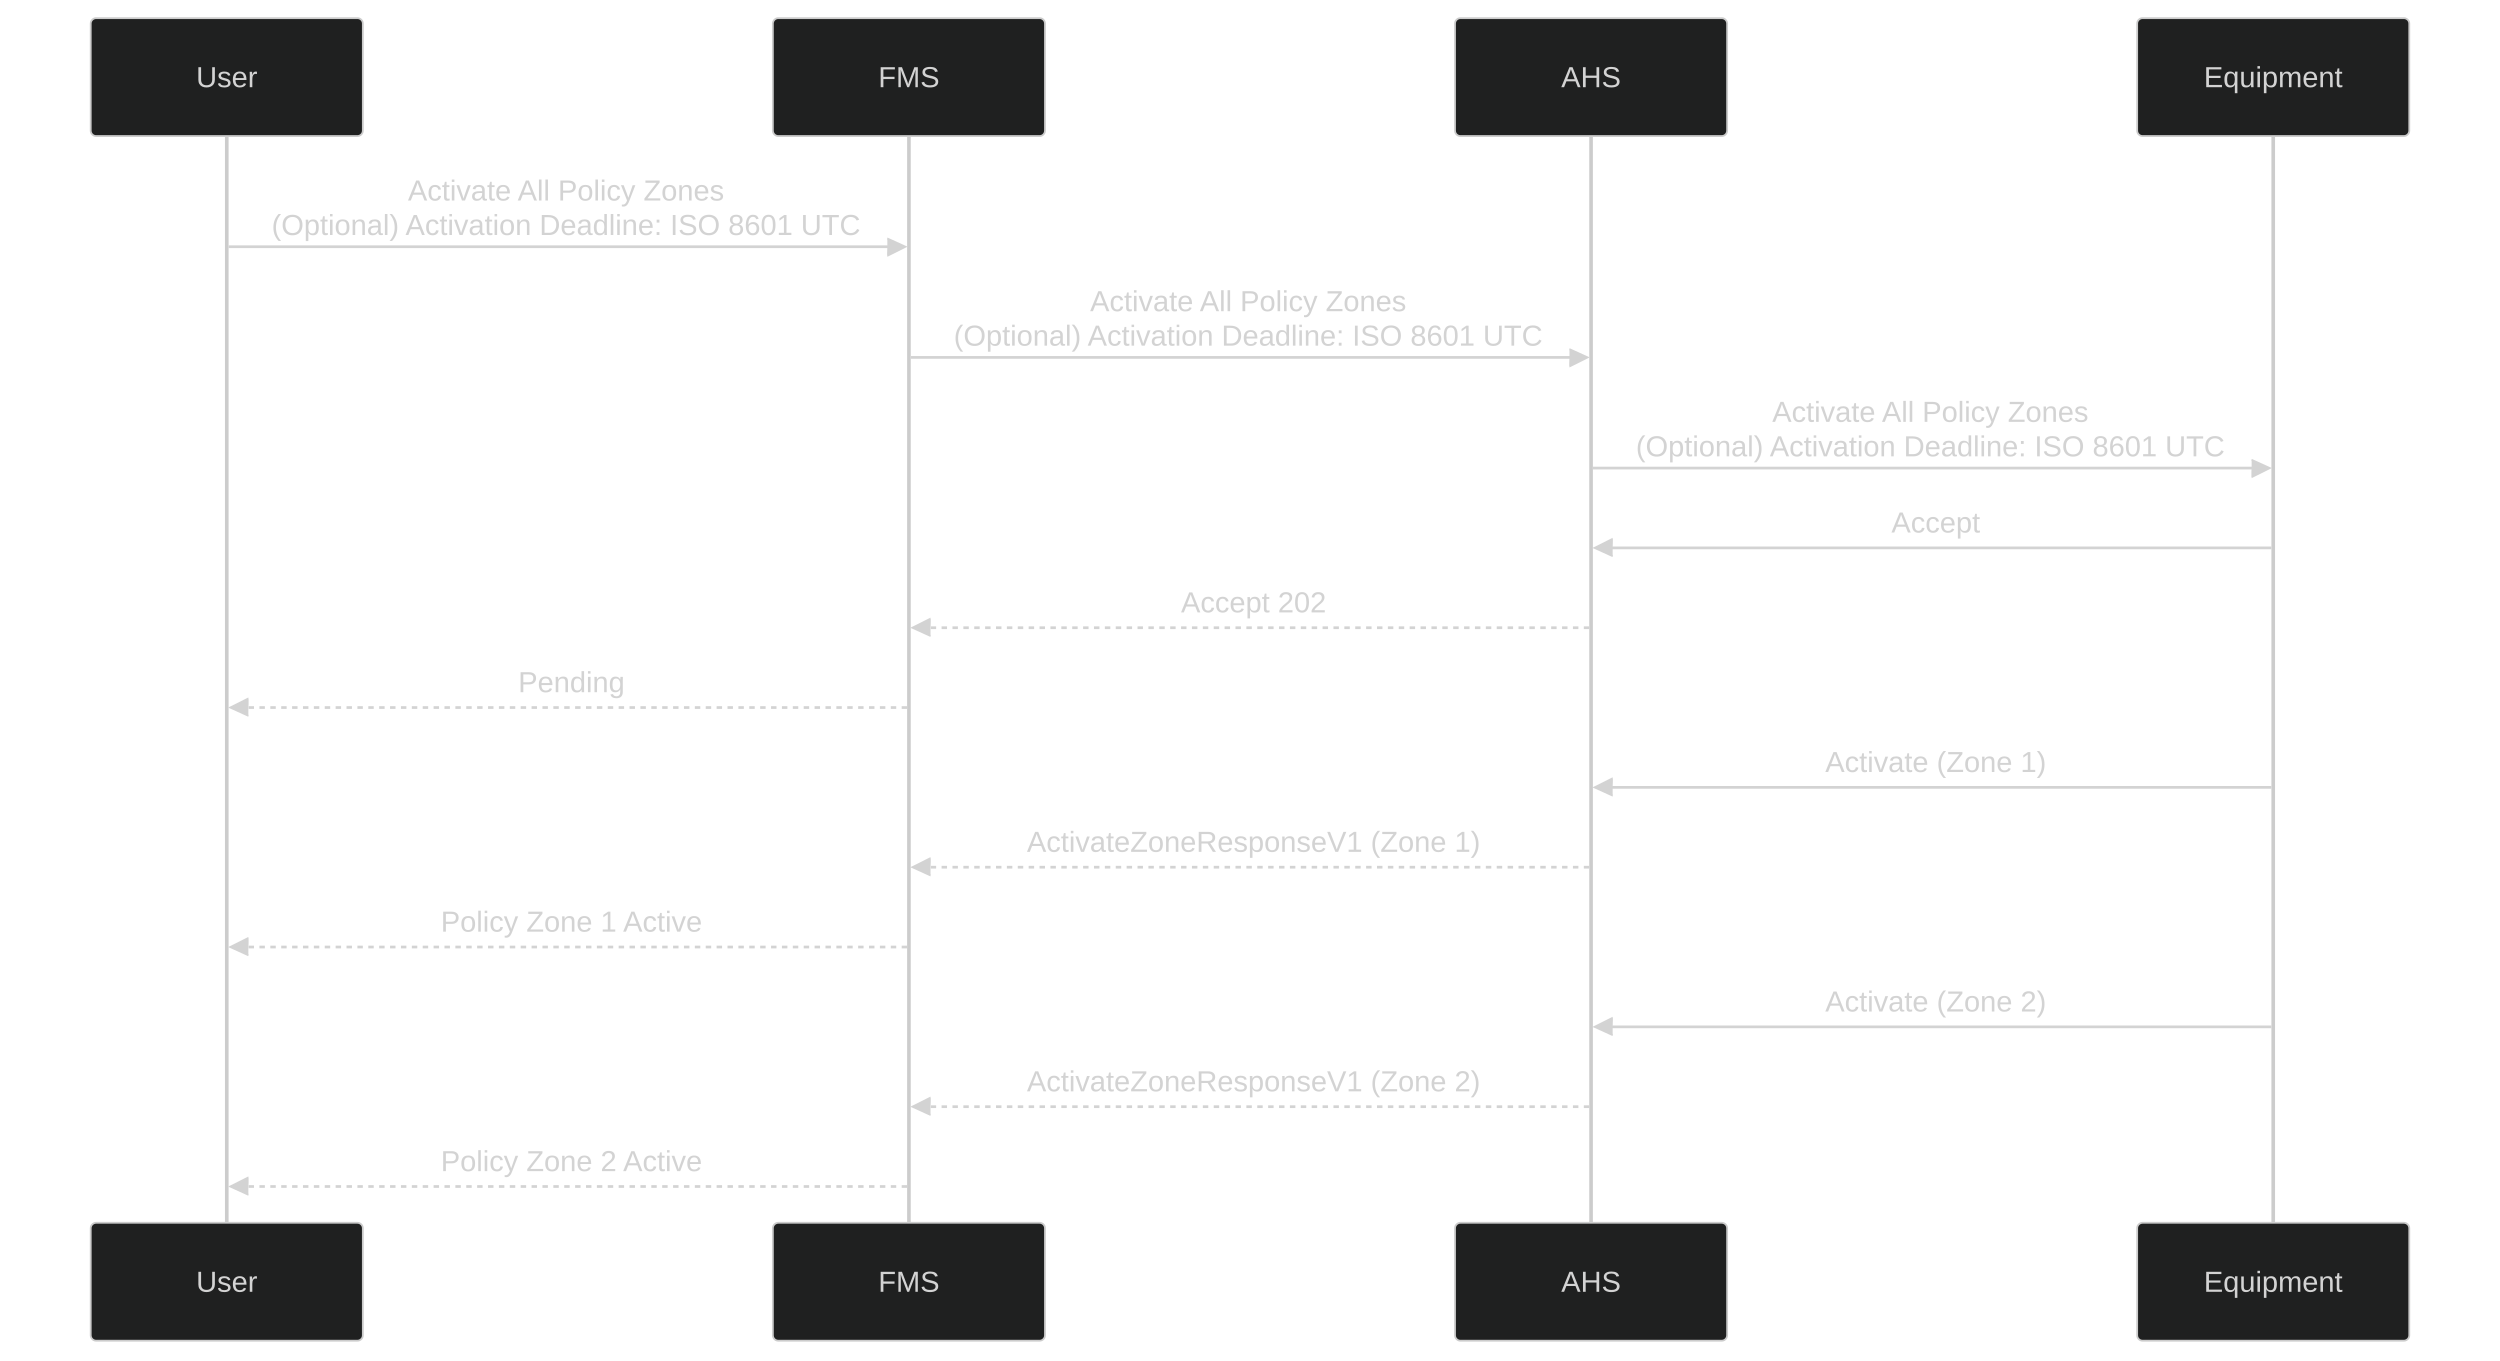
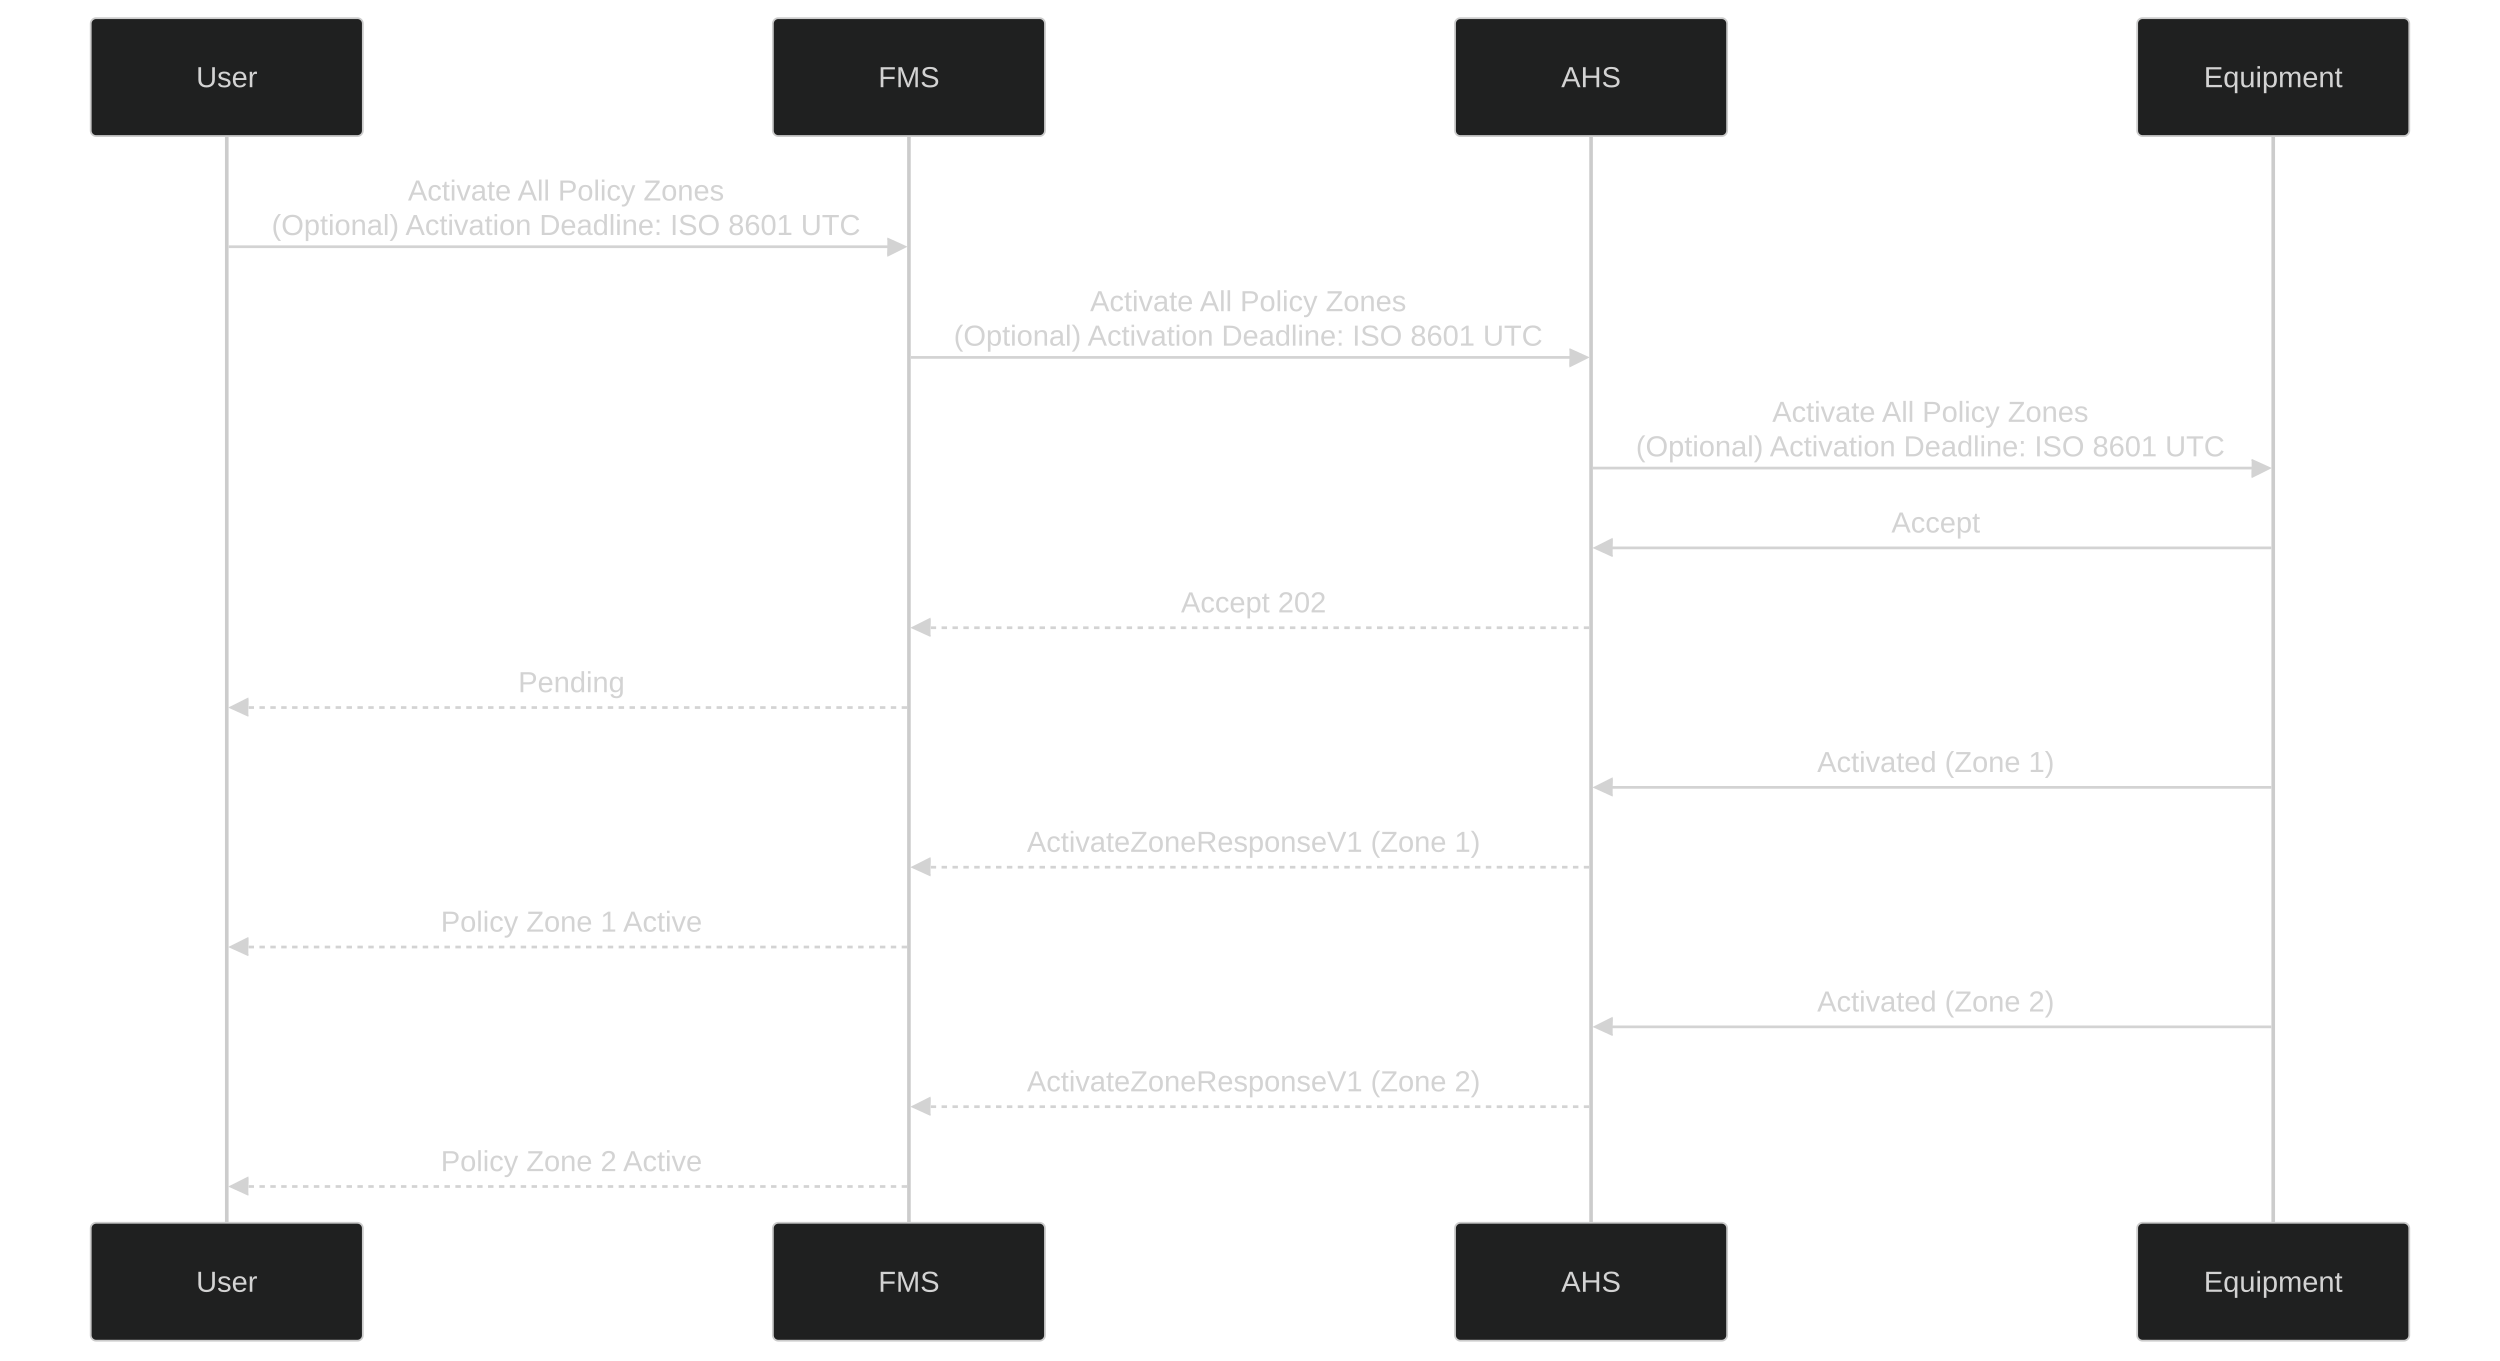
<svg xmlns="http://www.w3.org/2000/svg" aria-roledescription="sequence" role="graphics-document document" viewBox="-50 -10 1378 750" style="max-width: 1378px;" width="100%" id="mermaidGraphInSVG">
  <g>
    <rect class="actor actor-bottom" ry="3" rx="3" name="Equipment" height="65" width="150" stroke="#666" fill="#eaeaea" y="664" x="1128" />
    <text style="text-anchor: middle; font-size: 16px; font-weight: 400;" class="actor actor-box" alignment-baseline="central" dominant-baseline="central" y="696.5" x="1203">
      <tspan dy="0" x="1203">Equipment</tspan>
    </text>
  </g>
  <g>
    <rect class="actor actor-bottom" ry="3" rx="3" name="AHS" height="65" width="150" stroke="#666" fill="#eaeaea" y="664" x="752" />
    <text style="text-anchor: middle; font-size: 16px; font-weight: 400;" class="actor actor-box" alignment-baseline="central" dominant-baseline="central" y="696.5" x="827">
      <tspan dy="0" x="827">AHS</tspan>
    </text>
  </g>
  <g>
    <rect class="actor actor-bottom" ry="3" rx="3" name="FMS" height="65" width="150" stroke="#666" fill="#eaeaea" y="664" x="376" />
    <text style="text-anchor: middle; font-size: 16px; font-weight: 400;" class="actor actor-box" alignment-baseline="central" dominant-baseline="central" y="696.5" x="451">
      <tspan dy="0" x="451">FMS</tspan>
    </text>
  </g>
  <g>
    <rect class="actor actor-bottom" ry="3" rx="3" name="User" height="65" width="150" stroke="#666" fill="#eaeaea" y="664" x="0" />
    <text style="text-anchor: middle; font-size: 16px; font-weight: 400;" class="actor actor-box" alignment-baseline="central" dominant-baseline="central" y="696.5" x="75">
      <tspan dy="0" x="75">User</tspan>
    </text>
  </g>
  <g>
-     <line name="Equipment" stroke="#999" stroke-width="0.5px" class="actor-line 200" y2="664" x2="1203" y1="65" x1="1203" id="actor443" />
-     <g id="root-443">
+     <line name="Equipment" stroke="#999" stroke-width="0.5px" class="actor-line 200" y2="664" x2="1203" y1="65" x1="1203" id="actor451" />
+     <g id="root-451">
      <rect class="actor actor-top" ry="3" rx="3" name="Equipment" height="65" width="150" stroke="#666" fill="#eaeaea" y="0" x="1128" />
      <text style="text-anchor: middle; font-size: 16px; font-weight: 400;" class="actor actor-box" alignment-baseline="central" dominant-baseline="central" y="32.5" x="1203">
        <tspan dy="0" x="1203">Equipment</tspan>
      </text>
    </g>
  </g>
  <g>
-     <line name="AHS" stroke="#999" stroke-width="0.5px" class="actor-line 200" y2="664" x2="827" y1="65" x1="827" id="actor442" />
-     <g id="root-442">
+     <line name="AHS" stroke="#999" stroke-width="0.5px" class="actor-line 200" y2="664" x2="827" y1="65" x1="827" id="actor450" />
+     <g id="root-450">
      <rect class="actor actor-top" ry="3" rx="3" name="AHS" height="65" width="150" stroke="#666" fill="#eaeaea" y="0" x="752" />
      <text style="text-anchor: middle; font-size: 16px; font-weight: 400;" class="actor actor-box" alignment-baseline="central" dominant-baseline="central" y="32.5" x="827">
        <tspan dy="0" x="827">AHS</tspan>
      </text>
    </g>
  </g>
  <g>
-     <line name="FMS" stroke="#999" stroke-width="0.5px" class="actor-line 200" y2="664" x2="451" y1="65" x1="451" id="actor441" />
-     <g id="root-441">
+     <line name="FMS" stroke="#999" stroke-width="0.5px" class="actor-line 200" y2="664" x2="451" y1="65" x1="451" id="actor449" />
+     <g id="root-449">
      <rect class="actor actor-top" ry="3" rx="3" name="FMS" height="65" width="150" stroke="#666" fill="#eaeaea" y="0" x="376" />
      <text style="text-anchor: middle; font-size: 16px; font-weight: 400;" class="actor actor-box" alignment-baseline="central" dominant-baseline="central" y="32.5" x="451">
        <tspan dy="0" x="451">FMS</tspan>
      </text>
    </g>
  </g>
  <g>
-     <line name="User" stroke="#999" stroke-width="0.5px" class="actor-line 200" y2="664" x2="75" y1="65" x1="75" id="actor440" />
-     <g id="root-440">
+     <line name="User" stroke="#999" stroke-width="0.5px" class="actor-line 200" y2="664" x2="75" y1="65" x1="75" id="actor448" />
+     <g id="root-448">
      <rect class="actor actor-top" ry="3" rx="3" name="User" height="65" width="150" stroke="#666" fill="#eaeaea" y="0" x="0" />
      <text style="text-anchor: middle; font-size: 16px; font-weight: 400;" class="actor actor-box" alignment-baseline="central" dominant-baseline="central" y="32.5" x="75">
        <tspan dy="0" x="75">User</tspan>
      </text>
    </g>
  </g>
  <style>#mermaidGraphInSVG{font-family:"trebuchet ms",verdana,arial,sans-serif;font-size:16px;fill:#ccc;}@keyframes edge-animation-frame{from{stroke-dashoffset:0;}}@keyframes dash{to{stroke-dashoffset:0;}}#mermaidGraphInSVG .edge-animation-slow{stroke-dasharray:9,5!important;stroke-dashoffset:900;animation:dash 50s linear infinite;stroke-linecap:round;}#mermaidGraphInSVG .edge-animation-fast{stroke-dasharray:9,5!important;stroke-dashoffset:900;animation:dash 20s linear infinite;stroke-linecap:round;}#mermaidGraphInSVG .error-icon{fill:#a44141;}#mermaidGraphInSVG .error-text{fill:#ddd;stroke:#ddd;}#mermaidGraphInSVG .edge-thickness-normal{stroke-width:1px;}#mermaidGraphInSVG .edge-thickness-thick{stroke-width:3.5px;}#mermaidGraphInSVG .edge-pattern-solid{stroke-dasharray:0;}#mermaidGraphInSVG .edge-thickness-invisible{stroke-width:0;fill:none;}#mermaidGraphInSVG .edge-pattern-dashed{stroke-dasharray:3;}#mermaidGraphInSVG .edge-pattern-dotted{stroke-dasharray:2;}#mermaidGraphInSVG .marker{fill:lightgrey;stroke:lightgrey;}#mermaidGraphInSVG .marker.cross{stroke:lightgrey;}#mermaidGraphInSVG svg{font-family:"trebuchet ms",verdana,arial,sans-serif;font-size:16px;}#mermaidGraphInSVG p{margin:0;}#mermaidGraphInSVG .actor{stroke:#ccc;fill:#1f2020;}#mermaidGraphInSVG text.actor&gt;tspan{fill:lightgrey;stroke:none;}#mermaidGraphInSVG .actor-line{stroke:#ccc;}#mermaidGraphInSVG .messageLine0{stroke-width:1.5;stroke-dasharray:none;stroke:lightgrey;}#mermaidGraphInSVG .messageLine1{stroke-width:1.5;stroke-dasharray:2,2;stroke:lightgrey;}#mermaidGraphInSVG #arrowhead path{fill:lightgrey;stroke:lightgrey;}#mermaidGraphInSVG .sequenceNumber{fill:black;}#mermaidGraphInSVG #sequencenumber{fill:lightgrey;}#mermaidGraphInSVG #crosshead path{fill:lightgrey;stroke:lightgrey;}#mermaidGraphInSVG .messageText{fill:lightgrey;stroke:none;}#mermaidGraphInSVG .labelBox{stroke:#ccc;fill:#1f2020;}#mermaidGraphInSVG .labelText,#mermaidGraphInSVG .labelText&gt;tspan{fill:lightgrey;stroke:none;}#mermaidGraphInSVG .loopText,#mermaidGraphInSVG .loopText&gt;tspan{fill:lightgrey;stroke:none;}#mermaidGraphInSVG .loopLine{stroke-width:2px;stroke-dasharray:2,2;stroke:#ccc;fill:#ccc;}#mermaidGraphInSVG .note{stroke:hsl(180, 0%, 18.353%);fill:hsl(180, 1.587%, 28.353%);}#mermaidGraphInSVG .noteText,#mermaidGraphInSVG .noteText&gt;tspan{fill:rgb(183.848, 181.552, 181.552);stroke:none;}#mermaidGraphInSVG .activation0{fill:hsl(180, 1.587%, 28.353%);stroke:#ccc;}#mermaidGraphInSVG .activation1{fill:hsl(180, 1.587%, 28.353%);stroke:#ccc;}#mermaidGraphInSVG .activation2{fill:hsl(180, 1.587%, 28.353%);stroke:#ccc;}#mermaidGraphInSVG .actorPopupMenu{position:absolute;}#mermaidGraphInSVG .actorPopupMenuPanel{position:absolute;fill:#1f2020;box-shadow:0px 8px 16px 0px rgba(0,0,0,0.2);filter:drop-shadow(3px 5px 2px rgb(0 0 0 / 0.4));}#mermaidGraphInSVG .actor-man line{stroke:#ccc;fill:#1f2020;}#mermaidGraphInSVG .actor-man circle,#mermaidGraphInSVG line{stroke:#ccc;fill:#1f2020;stroke-width:2px;}#mermaidGraphInSVG :root{--mermaid-font-family:"trebuchet ms",verdana,arial,sans-serif;}</style>
  <g />
  <defs>
    <symbol height="24" width="24" id="computer">
      <path d="M2 2v13h20v-13h-20zm18 11h-16v-9h16v9zm-10.228 6l.466-1h3.524l.467 1h-4.457zm14.228 3h-24l2-6h2.104l-1.33 4h18.45l-1.297-4h2.073l2 6zm-5-10h-14v-7h14v7z" transform="scale(.5)" />
    </symbol>
  </defs>
  <defs>
    <symbol clip-rule="evenodd" fill-rule="evenodd" id="database">
      <path d="M12.258.001l.256.004.255.005.253.008.251.01.249.012.247.015.246.016.242.019.241.02.239.023.236.024.233.027.231.028.229.031.225.032.223.034.22.036.217.038.214.04.211.041.208.043.205.045.201.046.198.048.194.05.191.051.187.053.183.054.18.056.175.057.172.059.168.06.163.061.16.063.155.064.15.066.074.033.073.033.071.034.07.034.069.035.068.035.067.035.066.035.064.036.064.036.062.036.06.036.06.037.058.037.058.037.055.038.055.038.053.038.052.038.051.039.05.039.048.039.047.039.045.04.044.04.043.04.041.04.04.041.039.041.037.041.036.041.034.041.033.042.032.042.03.042.029.042.027.042.026.043.024.043.023.043.021.043.02.043.018.044.017.043.015.044.013.044.012.044.011.045.009.044.007.045.006.045.004.045.002.045.001.045v17l-.001.045-.002.045-.004.045-.006.045-.007.045-.009.044-.011.045-.012.044-.013.044-.015.044-.017.043-.018.044-.02.043-.021.043-.023.043-.024.043-.026.043-.027.042-.029.042-.03.042-.032.042-.033.042-.034.041-.036.041-.037.041-.039.041-.04.041-.041.04-.043.04-.044.04-.045.04-.047.039-.048.039-.05.039-.051.039-.052.038-.053.038-.055.038-.055.038-.058.037-.058.037-.06.037-.06.036-.062.036-.064.036-.064.036-.066.035-.067.035-.068.035-.069.035-.07.034-.071.034-.073.033-.074.033-.15.066-.155.064-.16.063-.163.061-.168.06-.172.059-.175.057-.18.056-.183.054-.187.053-.191.051-.194.05-.198.048-.201.046-.205.045-.208.043-.211.041-.214.04-.217.038-.22.036-.223.034-.225.032-.229.031-.231.028-.233.027-.236.024-.239.023-.241.02-.242.019-.246.016-.247.015-.249.012-.251.01-.253.008-.255.005-.256.004-.258.001-.258-.001-.256-.004-.255-.005-.253-.008-.251-.01-.249-.012-.247-.015-.245-.016-.243-.019-.241-.02-.238-.023-.236-.024-.234-.027-.231-.028-.228-.031-.226-.032-.223-.034-.22-.036-.217-.038-.214-.04-.211-.041-.208-.043-.204-.045-.201-.046-.198-.048-.195-.05-.19-.051-.187-.053-.184-.054-.179-.056-.176-.057-.172-.059-.167-.06-.164-.061-.159-.063-.155-.064-.151-.066-.074-.033-.072-.033-.072-.034-.07-.034-.069-.035-.068-.035-.067-.035-.066-.035-.064-.036-.063-.036-.062-.036-.061-.036-.06-.037-.058-.037-.057-.037-.056-.038-.055-.038-.053-.038-.052-.038-.051-.039-.049-.039-.049-.039-.046-.039-.046-.04-.044-.04-.043-.04-.041-.04-.04-.041-.039-.041-.037-.041-.036-.041-.034-.041-.033-.042-.032-.042-.03-.042-.029-.042-.027-.042-.026-.043-.024-.043-.023-.043-.021-.043-.02-.043-.018-.044-.017-.043-.015-.044-.013-.044-.012-.044-.011-.045-.009-.044-.007-.045-.006-.045-.004-.045-.002-.045-.001-.045v-17l.001-.045.002-.045.004-.045.006-.045.007-.045.009-.044.011-.045.012-.044.013-.044.015-.044.017-.043.018-.044.02-.043.021-.043.023-.043.024-.043.026-.043.027-.042.029-.042.03-.042.032-.042.033-.042.034-.041.036-.041.037-.041.039-.041.04-.041.041-.04.043-.04.044-.04.046-.04.046-.039.049-.039.049-.039.051-.039.052-.038.053-.038.055-.038.056-.038.057-.037.058-.037.06-.037.061-.036.062-.036.063-.036.064-.036.066-.035.067-.035.068-.035.069-.035.07-.034.072-.034.072-.033.074-.033.151-.066.155-.064.159-.063.164-.061.167-.06.172-.059.176-.057.179-.056.184-.054.187-.053.19-.051.195-.05.198-.048.201-.046.204-.045.208-.043.211-.041.214-.04.217-.038.22-.036.223-.034.226-.032.228-.031.231-.028.234-.027.236-.024.238-.023.241-.02.243-.019.245-.016.247-.015.249-.012.251-.01.253-.008.255-.005.256-.004.258-.001.258.001zm-9.258 20.499v.01l.001.021.003.021.004.022.005.021.006.022.007.022.009.023.01.022.011.023.012.023.013.023.015.023.016.024.017.023.018.024.019.024.021.024.022.025.023.024.024.025.052.049.056.05.061.051.066.051.07.051.075.051.079.052.084.052.088.052.092.052.097.052.102.051.105.052.11.052.114.051.119.051.123.051.127.05.131.05.135.05.139.048.144.049.147.047.152.047.155.047.16.045.163.045.167.043.171.043.176.041.178.041.183.039.187.039.19.037.194.035.197.035.202.033.204.031.209.03.212.029.216.027.219.025.222.024.226.021.23.02.233.018.236.016.24.015.243.012.246.01.249.008.253.005.256.004.259.001.26-.001.257-.004.254-.005.25-.008.247-.011.244-.012.241-.014.237-.016.233-.018.231-.021.226-.021.224-.024.22-.026.216-.027.212-.028.21-.031.205-.031.202-.034.198-.034.194-.036.191-.037.187-.039.183-.04.179-.04.175-.042.172-.043.168-.044.163-.045.16-.046.155-.046.152-.047.148-.048.143-.049.139-.049.136-.05.131-.05.126-.05.123-.051.118-.052.114-.051.11-.052.106-.052.101-.052.096-.052.092-.052.088-.053.083-.051.079-.052.074-.052.07-.051.065-.051.06-.051.056-.05.051-.05.023-.024.023-.025.021-.024.02-.024.019-.024.018-.024.017-.024.015-.023.014-.024.013-.023.012-.023.01-.023.01-.022.008-.022.006-.022.006-.022.004-.022.004-.021.001-.021.001-.021v-4.127l-.077.055-.08.053-.083.054-.085.053-.087.052-.09.052-.093.051-.095.05-.097.05-.1.049-.102.049-.105.048-.106.047-.109.047-.111.046-.114.045-.115.045-.118.044-.12.043-.122.042-.124.042-.126.041-.128.04-.13.04-.132.038-.134.038-.135.037-.138.037-.139.035-.142.035-.143.034-.144.033-.147.032-.148.031-.15.03-.151.03-.153.029-.154.027-.156.027-.158.026-.159.025-.161.024-.162.023-.163.022-.165.021-.166.02-.167.019-.169.018-.169.017-.171.016-.173.015-.173.014-.175.013-.175.012-.177.011-.178.01-.179.008-.179.008-.181.006-.182.005-.182.004-.184.003-.184.002h-.37l-.184-.002-.184-.003-.182-.004-.182-.005-.181-.006-.179-.008-.179-.008-.178-.01-.176-.011-.176-.012-.175-.013-.173-.014-.172-.015-.171-.016-.17-.017-.169-.018-.167-.019-.166-.02-.165-.021-.163-.022-.162-.023-.161-.024-.159-.025-.157-.026-.156-.027-.155-.027-.153-.029-.151-.03-.15-.03-.148-.031-.146-.032-.145-.033-.143-.034-.141-.035-.14-.035-.137-.037-.136-.037-.134-.038-.132-.038-.13-.04-.128-.04-.126-.041-.124-.042-.122-.042-.12-.044-.117-.043-.116-.045-.113-.045-.112-.046-.109-.047-.106-.047-.105-.048-.102-.049-.1-.049-.097-.05-.095-.05-.093-.052-.09-.051-.087-.052-.085-.053-.083-.054-.08-.054-.077-.054v4.127zm0-5.654v.011l.001.021.003.021.004.021.005.022.006.022.007.022.009.022.01.022.011.023.012.023.013.023.015.024.016.023.017.024.018.024.019.024.021.024.022.024.023.025.024.024.052.05.056.05.061.05.066.051.07.051.075.052.079.051.084.052.088.052.092.052.097.052.102.052.105.052.11.051.114.051.119.052.123.05.127.051.131.05.135.049.139.049.144.048.147.048.152.047.155.046.16.045.163.045.167.044.171.042.176.042.178.04.183.04.187.038.19.037.194.036.197.034.202.033.204.032.209.03.212.028.216.027.219.025.222.024.226.022.23.02.233.018.236.016.24.014.243.012.246.01.249.008.253.006.256.003.259.001.26-.001.257-.003.254-.006.25-.008.247-.01.244-.012.241-.015.237-.016.233-.018.231-.02.226-.022.224-.024.22-.025.216-.027.212-.029.21-.03.205-.032.202-.033.198-.035.194-.036.191-.037.187-.039.183-.039.179-.041.175-.042.172-.043.168-.044.163-.045.16-.045.155-.047.152-.047.148-.048.143-.048.139-.05.136-.049.131-.05.126-.051.123-.051.118-.051.114-.052.11-.052.106-.052.101-.052.096-.052.092-.052.088-.052.083-.052.079-.052.074-.051.07-.052.065-.051.06-.05.056-.051.051-.049.023-.025.023-.024.021-.025.02-.024.019-.024.018-.024.017-.024.015-.023.014-.023.013-.024.012-.022.01-.023.01-.023.008-.022.006-.022.006-.022.004-.021.004-.022.001-.021.001-.021v-4.139l-.077.054-.08.054-.083.054-.085.052-.087.053-.09.051-.093.051-.095.051-.097.05-.1.049-.102.049-.105.048-.106.047-.109.047-.111.046-.114.045-.115.044-.118.044-.12.044-.122.042-.124.042-.126.041-.128.04-.13.039-.132.039-.134.038-.135.037-.138.036-.139.036-.142.035-.143.033-.144.033-.147.033-.148.031-.15.03-.151.03-.153.028-.154.028-.156.027-.158.026-.159.025-.161.024-.162.023-.163.022-.165.021-.166.02-.167.019-.169.018-.169.017-.171.016-.173.015-.173.014-.175.013-.175.012-.177.011-.178.009-.179.009-.179.007-.181.007-.182.005-.182.004-.184.003-.184.002h-.37l-.184-.002-.184-.003-.182-.004-.182-.005-.181-.007-.179-.007-.179-.009-.178-.009-.176-.011-.176-.012-.175-.013-.173-.014-.172-.015-.171-.016-.17-.017-.169-.018-.167-.019-.166-.02-.165-.021-.163-.022-.162-.023-.161-.024-.159-.025-.157-.026-.156-.027-.155-.028-.153-.028-.151-.03-.15-.03-.148-.031-.146-.033-.145-.033-.143-.033-.141-.035-.14-.036-.137-.036-.136-.037-.134-.038-.132-.039-.13-.039-.128-.04-.126-.041-.124-.042-.122-.043-.12-.043-.117-.044-.116-.044-.113-.046-.112-.046-.109-.046-.106-.047-.105-.048-.102-.049-.1-.049-.097-.05-.095-.051-.093-.051-.09-.051-.087-.053-.085-.052-.083-.054-.08-.054-.077-.054v4.139zm0-5.666v.011l.001.02.003.022.004.021.005.022.006.021.007.022.009.023.01.022.011.023.012.023.013.023.015.023.016.024.017.024.018.023.019.024.021.025.022.024.023.024.024.025.052.05.056.05.061.05.066.051.07.051.075.052.079.051.084.052.088.052.092.052.097.052.102.052.105.051.11.052.114.051.119.051.123.051.127.05.131.05.135.05.139.049.144.048.147.048.152.047.155.046.16.045.163.045.167.043.171.043.176.042.178.04.183.04.187.038.19.037.194.036.197.034.202.033.204.032.209.03.212.028.216.027.219.025.222.024.226.021.23.02.233.018.236.017.24.014.243.012.246.01.249.008.253.006.256.003.259.001.26-.001.257-.003.254-.006.25-.008.247-.01.244-.013.241-.014.237-.016.233-.018.231-.02.226-.022.224-.024.22-.025.216-.027.212-.029.21-.03.205-.032.202-.033.198-.035.194-.036.191-.037.187-.039.183-.039.179-.041.175-.042.172-.043.168-.044.163-.045.16-.045.155-.047.152-.047.148-.048.143-.049.139-.049.136-.049.131-.051.126-.05.123-.051.118-.052.114-.051.11-.052.106-.052.101-.052.096-.052.092-.052.088-.052.083-.052.079-.052.074-.052.07-.051.065-.051.06-.051.056-.05.051-.049.023-.025.023-.025.021-.024.02-.024.019-.024.018-.024.017-.024.015-.023.014-.024.013-.023.012-.023.01-.022.01-.023.008-.022.006-.022.006-.022.004-.022.004-.021.001-.021.001-.021v-4.153l-.077.054-.08.054-.083.053-.085.053-.087.053-.09.051-.093.051-.095.051-.097.05-.1.049-.102.048-.105.048-.106.048-.109.046-.111.046-.114.046-.115.044-.118.044-.12.043-.122.043-.124.042-.126.041-.128.04-.13.039-.132.039-.134.038-.135.037-.138.036-.139.036-.142.034-.143.034-.144.033-.147.032-.148.032-.15.03-.151.03-.153.028-.154.028-.156.027-.158.026-.159.024-.161.024-.162.023-.163.023-.165.021-.166.02-.167.019-.169.018-.169.017-.171.016-.173.015-.173.014-.175.013-.175.012-.177.01-.178.01-.179.009-.179.007-.181.006-.182.006-.182.004-.184.003-.184.001-.185.001-.185-.001-.184-.001-.184-.003-.182-.004-.182-.006-.181-.006-.179-.007-.179-.009-.178-.01-.176-.01-.176-.012-.175-.013-.173-.014-.172-.015-.171-.016-.17-.017-.169-.018-.167-.019-.166-.02-.165-.021-.163-.023-.162-.023-.161-.024-.159-.024-.157-.026-.156-.027-.155-.028-.153-.028-.151-.03-.15-.03-.148-.032-.146-.032-.145-.033-.143-.034-.141-.034-.14-.036-.137-.036-.136-.037-.134-.038-.132-.039-.13-.039-.128-.041-.126-.041-.124-.041-.122-.043-.12-.043-.117-.044-.116-.044-.113-.046-.112-.046-.109-.046-.106-.048-.105-.048-.102-.048-.1-.05-.097-.049-.095-.051-.093-.051-.09-.052-.087-.052-.085-.053-.083-.053-.08-.054-.077-.054v4.153zm8.74-8.179l-.257.004-.254.005-.25.008-.247.011-.244.012-.241.014-.237.016-.233.018-.231.021-.226.022-.224.023-.22.026-.216.027-.212.028-.21.031-.205.032-.202.033-.198.034-.194.036-.191.038-.187.038-.183.04-.179.041-.175.042-.172.043-.168.043-.163.045-.16.046-.155.046-.152.048-.148.048-.143.048-.139.049-.136.05-.131.05-.126.051-.123.051-.118.051-.114.052-.11.052-.106.052-.101.052-.096.052-.092.052-.088.052-.083.052-.079.052-.074.051-.07.052-.065.051-.06.05-.056.05-.051.05-.023.025-.023.024-.021.024-.02.025-.019.024-.018.024-.017.023-.015.024-.014.023-.013.023-.012.023-.01.023-.01.022-.008.022-.006.023-.006.021-.004.022-.004.021-.001.021-.001.021.001.021.001.021.004.021.004.022.006.021.006.023.008.022.01.022.01.023.012.023.013.023.014.023.015.024.017.023.018.024.019.024.02.025.021.024.023.024.023.025.051.05.056.05.06.05.065.051.07.052.074.051.079.052.083.052.088.052.092.052.096.052.101.052.106.052.11.052.114.052.118.051.123.051.126.051.131.05.136.05.139.049.143.048.148.048.152.048.155.046.16.046.163.045.168.043.172.043.175.042.179.041.183.04.187.038.191.038.194.036.198.034.202.033.205.032.21.031.212.028.216.027.22.026.224.023.226.022.231.021.233.018.237.016.241.014.244.012.247.011.25.008.254.005.257.004.26.001.26-.001.257-.004.254-.005.25-.008.247-.011.244-.012.241-.014.237-.016.233-.018.231-.021.226-.022.224-.023.22-.026.216-.027.212-.028.21-.031.205-.032.202-.033.198-.034.194-.036.191-.038.187-.038.183-.04.179-.041.175-.042.172-.043.168-.043.163-.045.16-.046.155-.046.152-.048.148-.048.143-.048.139-.049.136-.05.131-.05.126-.051.123-.051.118-.051.114-.052.11-.052.106-.052.101-.052.096-.052.092-.052.088-.052.083-.052.079-.052.074-.051.07-.052.065-.051.06-.05.056-.05.051-.05.023-.025.023-.024.021-.024.02-.025.019-.024.018-.024.017-.023.015-.024.014-.023.013-.023.012-.023.01-.023.01-.022.008-.022.006-.023.006-.021.004-.022.004-.021.001-.021.001-.021-.001-.021-.001-.021-.004-.021-.004-.022-.006-.021-.006-.023-.008-.022-.01-.022-.01-.023-.012-.023-.013-.023-.014-.023-.015-.024-.017-.023-.018-.024-.019-.024-.02-.025-.021-.024-.023-.024-.023-.025-.051-.05-.056-.05-.06-.05-.065-.051-.07-.052-.074-.051-.079-.052-.083-.052-.088-.052-.092-.052-.096-.052-.101-.052-.106-.052-.11-.052-.114-.052-.118-.051-.123-.051-.126-.051-.131-.05-.136-.05-.139-.049-.143-.048-.148-.048-.152-.048-.155-.046-.16-.046-.163-.045-.168-.043-.172-.043-.175-.042-.179-.041-.183-.04-.187-.038-.191-.038-.194-.036-.198-.034-.202-.033-.205-.032-.21-.031-.212-.028-.216-.027-.22-.026-.224-.023-.226-.022-.231-.021-.233-.018-.237-.016-.241-.014-.244-.012-.247-.011-.25-.008-.254-.005-.257-.004-.26-.001-.26.001z" transform="scale(.5)" />
    </symbol>
  </defs>
  <defs>
    <symbol height="24" width="24" id="clock">
      <path d="M12 2c5.514 0 10 4.486 10 10s-4.486 10-10 10-10-4.486-10-10 4.486-10 10-10zm0-2c-6.627 0-12 5.373-12 12s5.373 12 12 12 12-5.373 12-12-5.373-12-12-12zm5.848 12.459c.202.038.202.333.001.372-1.907.361-6.045 1.111-6.547 1.111-.719 0-1.301-.582-1.301-1.301 0-.512.77-5.447 1.125-7.445.034-.192.312-.181.343.014l.985 6.238 5.394 1.011z" transform="scale(.5)" />
    </symbol>
  </defs>
  <defs>
    <marker orient="auto-start-reverse" markerHeight="12" markerWidth="12" markerUnits="userSpaceOnUse" refY="5" refX="7.9" id="arrowhead">
      <path d="M -1 0 L 10 5 L 0 10 z" />
    </marker>
  </defs>
  <defs>
    <marker refY="4.5" refX="4" orient="auto" markerHeight="8" markerWidth="15" id="crosshead">
      <path style="stroke-dasharray: 0, 0;" d="M 1,2 L 6,7 M 6,2 L 1,7" stroke-width="1pt" stroke="#000000" fill="none" />
    </marker>
  </defs>
  <defs>
    <marker orient="auto" markerHeight="28" markerWidth="20" refY="7" refX="15.5" id="filled-head">
      <path d="M 18,7 L9,13 L14,7 L9,1 Z" />
    </marker>
  </defs>
  <defs>
    <marker orient="auto" markerHeight="40" markerWidth="60" refY="15" refX="15" id="sequencenumber">
      <circle r="6" cy="15" cx="15" />
    </marker>
  </defs>
  <text style="font-size: 16px; font-weight: 400;" dy="1em" class="messageText" alignment-baseline="middle" dominant-baseline="middle" text-anchor="middle" y="80" x="262">Activate All Policy Zones </text>
  <text style="font-size: 16px; font-weight: 400;" dy="1em" class="messageText" alignment-baseline="middle" dominant-baseline="middle" text-anchor="middle" y="99" x="262"> (Optional) Activation Deadline: ISO 8601 UTC</text>
  <line style="fill: none;" marker-end="url(#arrowhead)" stroke="none" stroke-width="2" class="messageLine0" y2="126" x2="447" y1="126" x1="76" />
  <text style="font-size: 16px; font-weight: 400;" dy="1em" class="messageText" alignment-baseline="middle" dominant-baseline="middle" text-anchor="middle" y="141" x="638">Activate All Policy Zones </text>
  <text style="font-size: 16px; font-weight: 400;" dy="1em" class="messageText" alignment-baseline="middle" dominant-baseline="middle" text-anchor="middle" y="160" x="638"> (Optional) Activation Deadline: ISO 8601 UTC</text>
  <line style="fill: none;" marker-end="url(#arrowhead)" stroke="none" stroke-width="2" class="messageLine0" y2="187" x2="823" y1="187" x1="452" />
  <text style="font-size: 16px; font-weight: 400;" dy="1em" class="messageText" alignment-baseline="middle" dominant-baseline="middle" text-anchor="middle" y="202" x="1014">Activate All Policy Zones </text>
  <text style="font-size: 16px; font-weight: 400;" dy="1em" class="messageText" alignment-baseline="middle" dominant-baseline="middle" text-anchor="middle" y="221" x="1014"> (Optional) Activation Deadline: ISO 8601 UTC</text>
  <line style="fill: none;" marker-end="url(#arrowhead)" stroke="none" stroke-width="2" class="messageLine0" y2="248" x2="1199" y1="248" x1="828" />
  <text style="font-size: 16px; font-weight: 400;" dy="1em" class="messageText" alignment-baseline="middle" dominant-baseline="middle" text-anchor="middle" y="263" x="1017">Accept</text>
  <line style="fill: none;" marker-end="url(#arrowhead)" stroke="none" stroke-width="2" class="messageLine0" y2="292" x2="831" y1="292" x1="1202" />
  <text style="font-size: 16px; font-weight: 400;" dy="1em" class="messageText" alignment-baseline="middle" dominant-baseline="middle" text-anchor="middle" y="307" x="641">Accept 202</text>
  <line style="stroke-dasharray: 3, 3; fill: none;" marker-end="url(#arrowhead)" stroke="none" stroke-width="2" class="messageLine1" y2="336" x2="455" y1="336" x1="826" />
  <text style="font-size: 16px; font-weight: 400;" dy="1em" class="messageText" alignment-baseline="middle" dominant-baseline="middle" text-anchor="middle" y="351" x="265">Pending</text>
  <line style="stroke-dasharray: 3, 3; fill: none;" marker-end="url(#arrowhead)" stroke="none" stroke-width="2" class="messageLine1" y2="380" x2="79" y1="380" x1="450" />
-   <text style="font-size: 16px; font-weight: 400;" dy="1em" class="messageText" alignment-baseline="middle" dominant-baseline="middle" text-anchor="middle" y="395" x="1017">Activate (Zone 1)</text>
+   <text style="font-size: 16px; font-weight: 400;" dy="1em" class="messageText" alignment-baseline="middle" dominant-baseline="middle" text-anchor="middle" y="395" x="1017">Activated (Zone 1)</text>
  <line style="fill: none;" marker-end="url(#arrowhead)" stroke="none" stroke-width="2" class="messageLine0" y2="424" x2="831" y1="424" x1="1202" />
  <text style="font-size: 16px; font-weight: 400;" dy="1em" class="messageText" alignment-baseline="middle" dominant-baseline="middle" text-anchor="middle" y="439" x="641">ActivateZoneResponseV1 (Zone 1)</text>
  <line style="stroke-dasharray: 3, 3; fill: none;" marker-end="url(#arrowhead)" stroke="none" stroke-width="2" class="messageLine1" y2="468" x2="455" y1="468" x1="826" />
  <text style="font-size: 16px; font-weight: 400;" dy="1em" class="messageText" alignment-baseline="middle" dominant-baseline="middle" text-anchor="middle" y="483" x="265">Policy Zone 1 Active</text>
  <line style="stroke-dasharray: 3, 3; fill: none;" marker-end="url(#arrowhead)" stroke="none" stroke-width="2" class="messageLine1" y2="512" x2="79" y1="512" x1="450" />
-   <text style="font-size: 16px; font-weight: 400;" dy="1em" class="messageText" alignment-baseline="middle" dominant-baseline="middle" text-anchor="middle" y="527" x="1017">Activate (Zone 2)</text>
+   <text style="font-size: 16px; font-weight: 400;" dy="1em" class="messageText" alignment-baseline="middle" dominant-baseline="middle" text-anchor="middle" y="527" x="1017">Activated (Zone 2)</text>
  <line style="fill: none;" marker-end="url(#arrowhead)" stroke="none" stroke-width="2" class="messageLine0" y2="556" x2="831" y1="556" x1="1202" />
  <text style="font-size: 16px; font-weight: 400;" dy="1em" class="messageText" alignment-baseline="middle" dominant-baseline="middle" text-anchor="middle" y="571" x="641">ActivateZoneResponseV1 (Zone 2)</text>
  <line style="stroke-dasharray: 3, 3; fill: none;" marker-end="url(#arrowhead)" stroke="none" stroke-width="2" class="messageLine1" y2="600" x2="455" y1="600" x1="826" />
  <text style="font-size: 16px; font-weight: 400;" dy="1em" class="messageText" alignment-baseline="middle" dominant-baseline="middle" text-anchor="middle" y="615" x="265">Policy Zone 2 Active</text>
  <line style="stroke-dasharray: 3, 3; fill: none;" marker-end="url(#arrowhead)" stroke="none" stroke-width="2" class="messageLine1" y2="644" x2="79" y1="644" x1="450" />
</svg>
